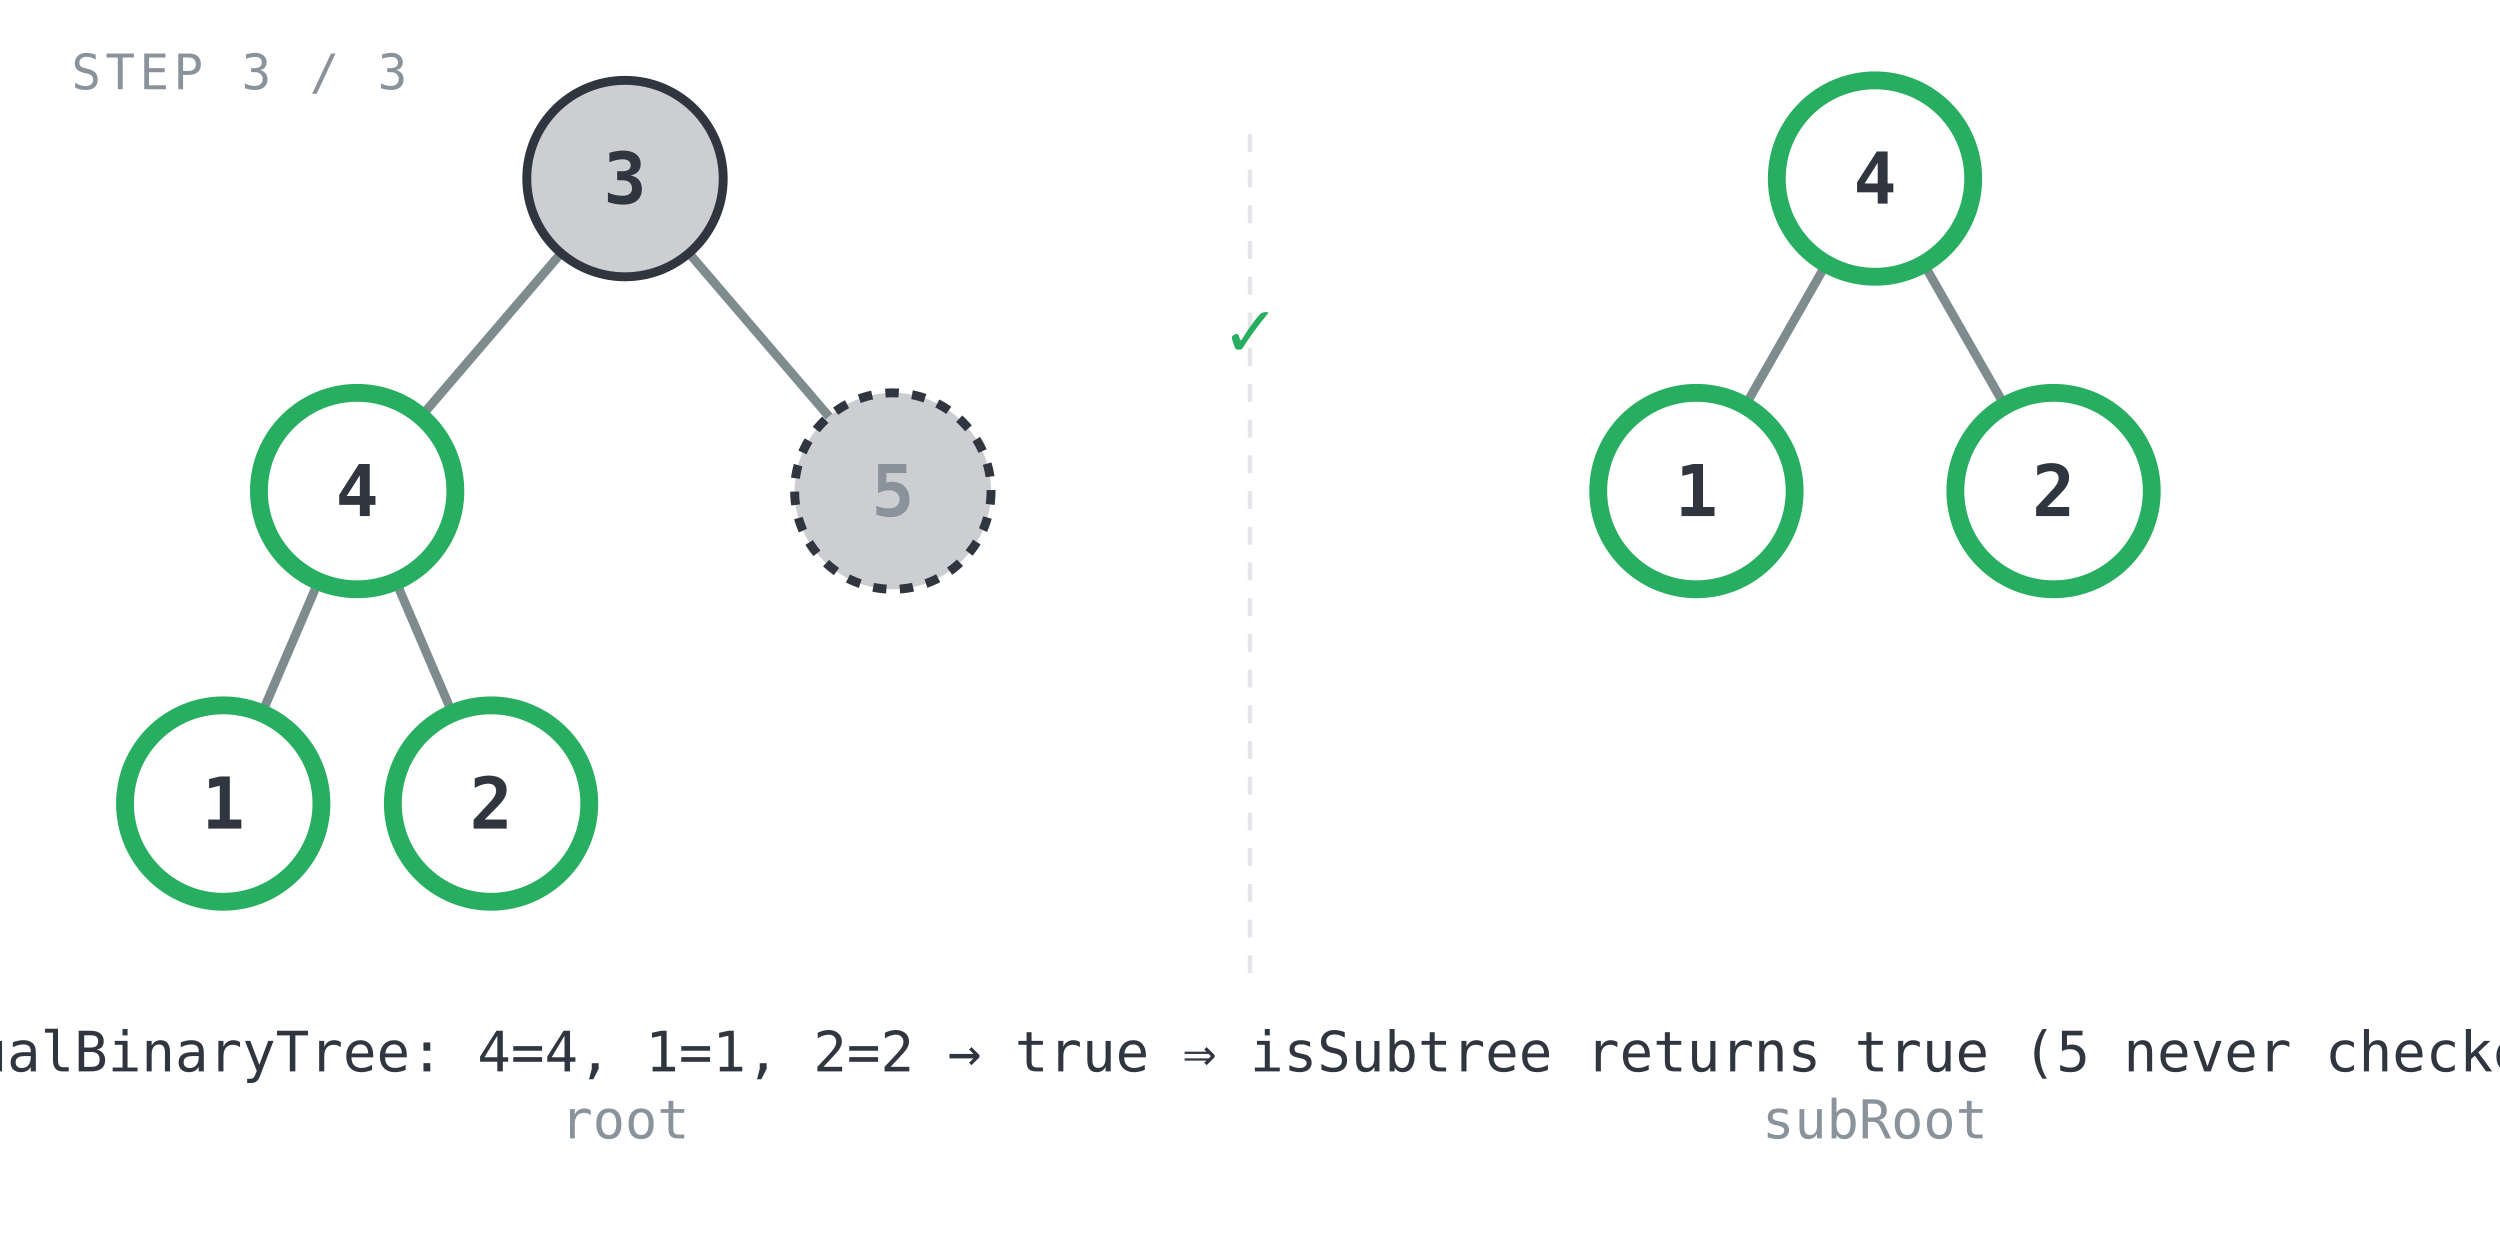
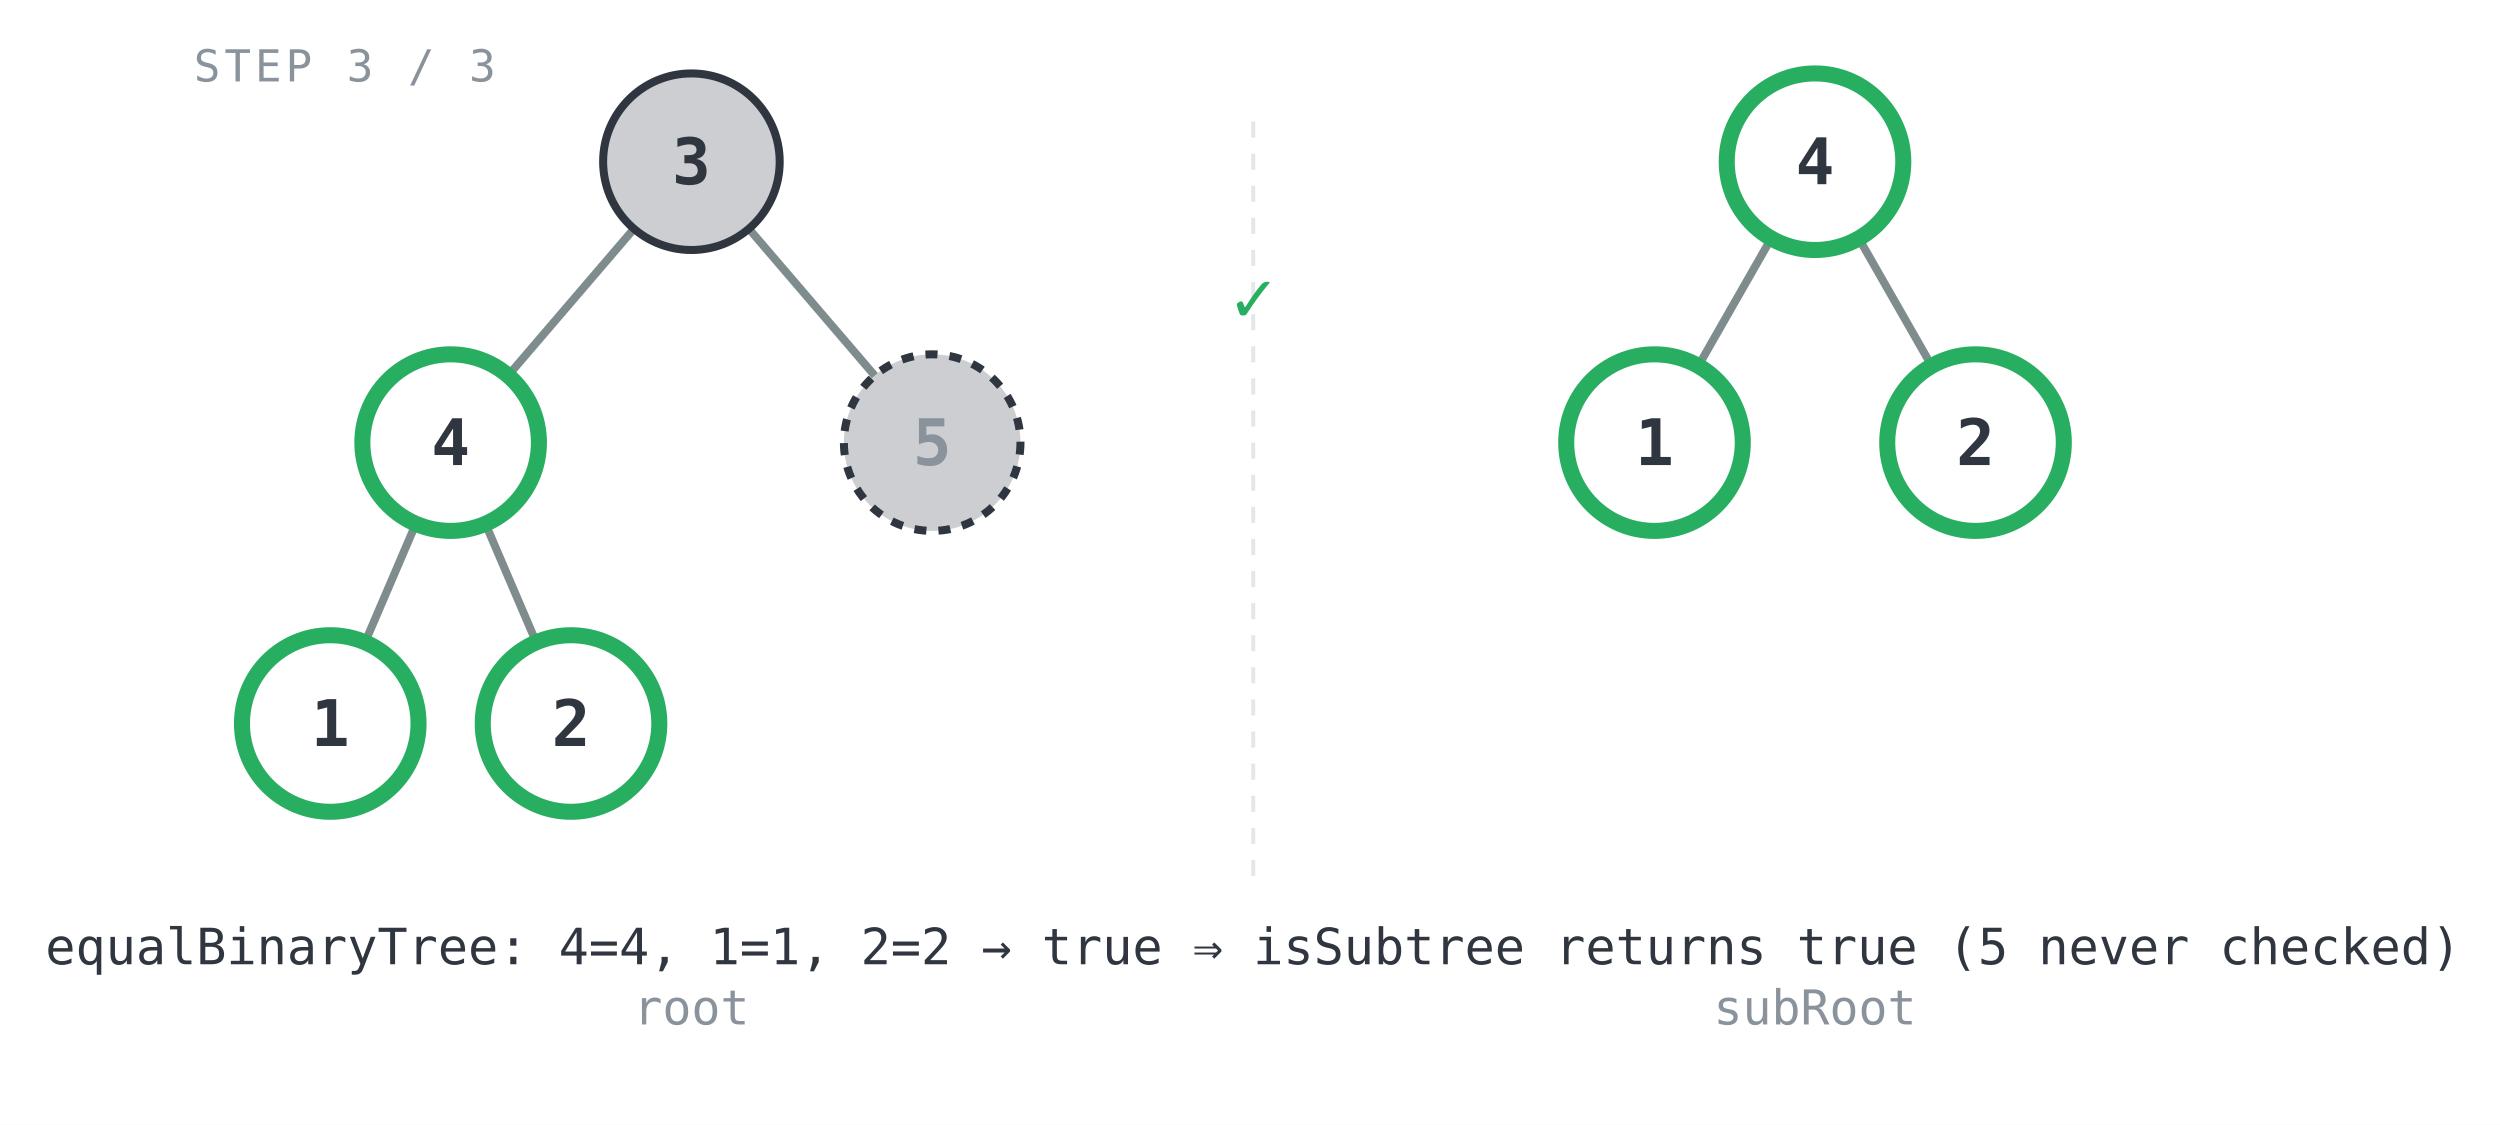
- <svg xmlns="http://www.w3.org/2000/svg" viewBox="0 0 560 280" font-family="SFMono-Regular, Menlo, Consolas, monospace">
-   <rect x="0" y="0" width="560" height="280" fill="#ffffff" />
+ <svg xmlns="http://www.w3.org/2000/svg" viewBox="-32.3 -0.3 623.0 280.3" font-family="SFMono-Regular, Menlo, Consolas, monospace">
+   <rect x="-32.3" y="-0.3" width="623.0" height="280.3" fill="#ffffff" />
  <text x="16" y="20" font-size="11" letter-spacing="1" fill="#8a939c">STEP 3 / 3</text>
  <text x="140" y="255" text-anchor="middle" font-size="12" fill="#8a939c">root</text>
  <text x="420" y="255" text-anchor="middle" font-size="12" fill="#8a939c">subRoot</text>
  <line x1="280" y1="30" x2="280" y2="220" stroke="#e4e6e9" stroke-width="1" stroke-dasharray="4 4" />
  <g stroke="#7f8c8d" stroke-width="2">
    <line x1="140" y1="40" x2="80" y2="110" />
    <line x1="140" y1="40" x2="200" y2="110" />
    <line x1="80" y1="110" x2="50" y2="180" />
    <line x1="80" y1="110" x2="110" y2="180" />
  </g>
  <g stroke="#7f8c8d" stroke-width="2">
    <line x1="420" y1="40" x2="380" y2="110" />
    <line x1="420" y1="40" x2="460" y2="110" />
  </g>
  <circle cx="140" cy="40" r="22" fill="#ccced1" stroke="#2f3640" stroke-width="2" />
  <text x="140" y="40" dy="0.35em" text-anchor="middle" font-size="16" font-weight="700" fill="#2f3640">3</text>
  <circle cx="200" cy="110" r="22" fill="#ccced1" stroke="#2f3640" stroke-width="2" stroke-dasharray="3 3" />
  <text x="200" y="110" dy="0.35em" text-anchor="middle" font-size="16" font-weight="700" fill="#8a939c">5</text>
  <circle cx="80" cy="110" r="22" fill="#ffffff" stroke="#27ae60" stroke-width="4" />
  <text x="80" y="110" dy="0.35em" text-anchor="middle" font-size="16" font-weight="700" fill="#2f3640">4</text>
  <circle cx="50" cy="180" r="22" fill="#ffffff" stroke="#27ae60" stroke-width="4" />
  <text x="50" y="180" dy="0.35em" text-anchor="middle" font-size="16" font-weight="700" fill="#2f3640">1</text>
  <circle cx="110" cy="180" r="22" fill="#ffffff" stroke="#27ae60" stroke-width="4" />
  <text x="110" y="180" dy="0.35em" text-anchor="middle" font-size="16" font-weight="700" fill="#2f3640">2</text>
  <circle cx="420" cy="40" r="22" fill="#ffffff" stroke="#27ae60" stroke-width="4" />
  <text x="420" y="40" dy="0.35em" text-anchor="middle" font-size="16" font-weight="700" fill="#2f3640">4</text>
  <circle cx="380" cy="110" r="22" fill="#ffffff" stroke="#27ae60" stroke-width="4" />
  <text x="380" y="110" dy="0.35em" text-anchor="middle" font-size="16" font-weight="700" fill="#2f3640">1</text>
  <circle cx="460" cy="110" r="22" fill="#ffffff" stroke="#27ae60" stroke-width="4" />
  <text x="460" y="110" dy="0.35em" text-anchor="middle" font-size="16" font-weight="700" fill="#2f3640">2</text>
  <text x="280" y="80" text-anchor="middle" font-size="18" font-weight="700" fill="#27ae60">✓</text>
  <text x="280" y="240" text-anchor="middle" font-size="12.5" fill="#2f3640">equalBinaryTree: 4=4, 1=1, 2=2 → true ⇒ isSubtree returns true (5 never checked)</text>
</svg>
